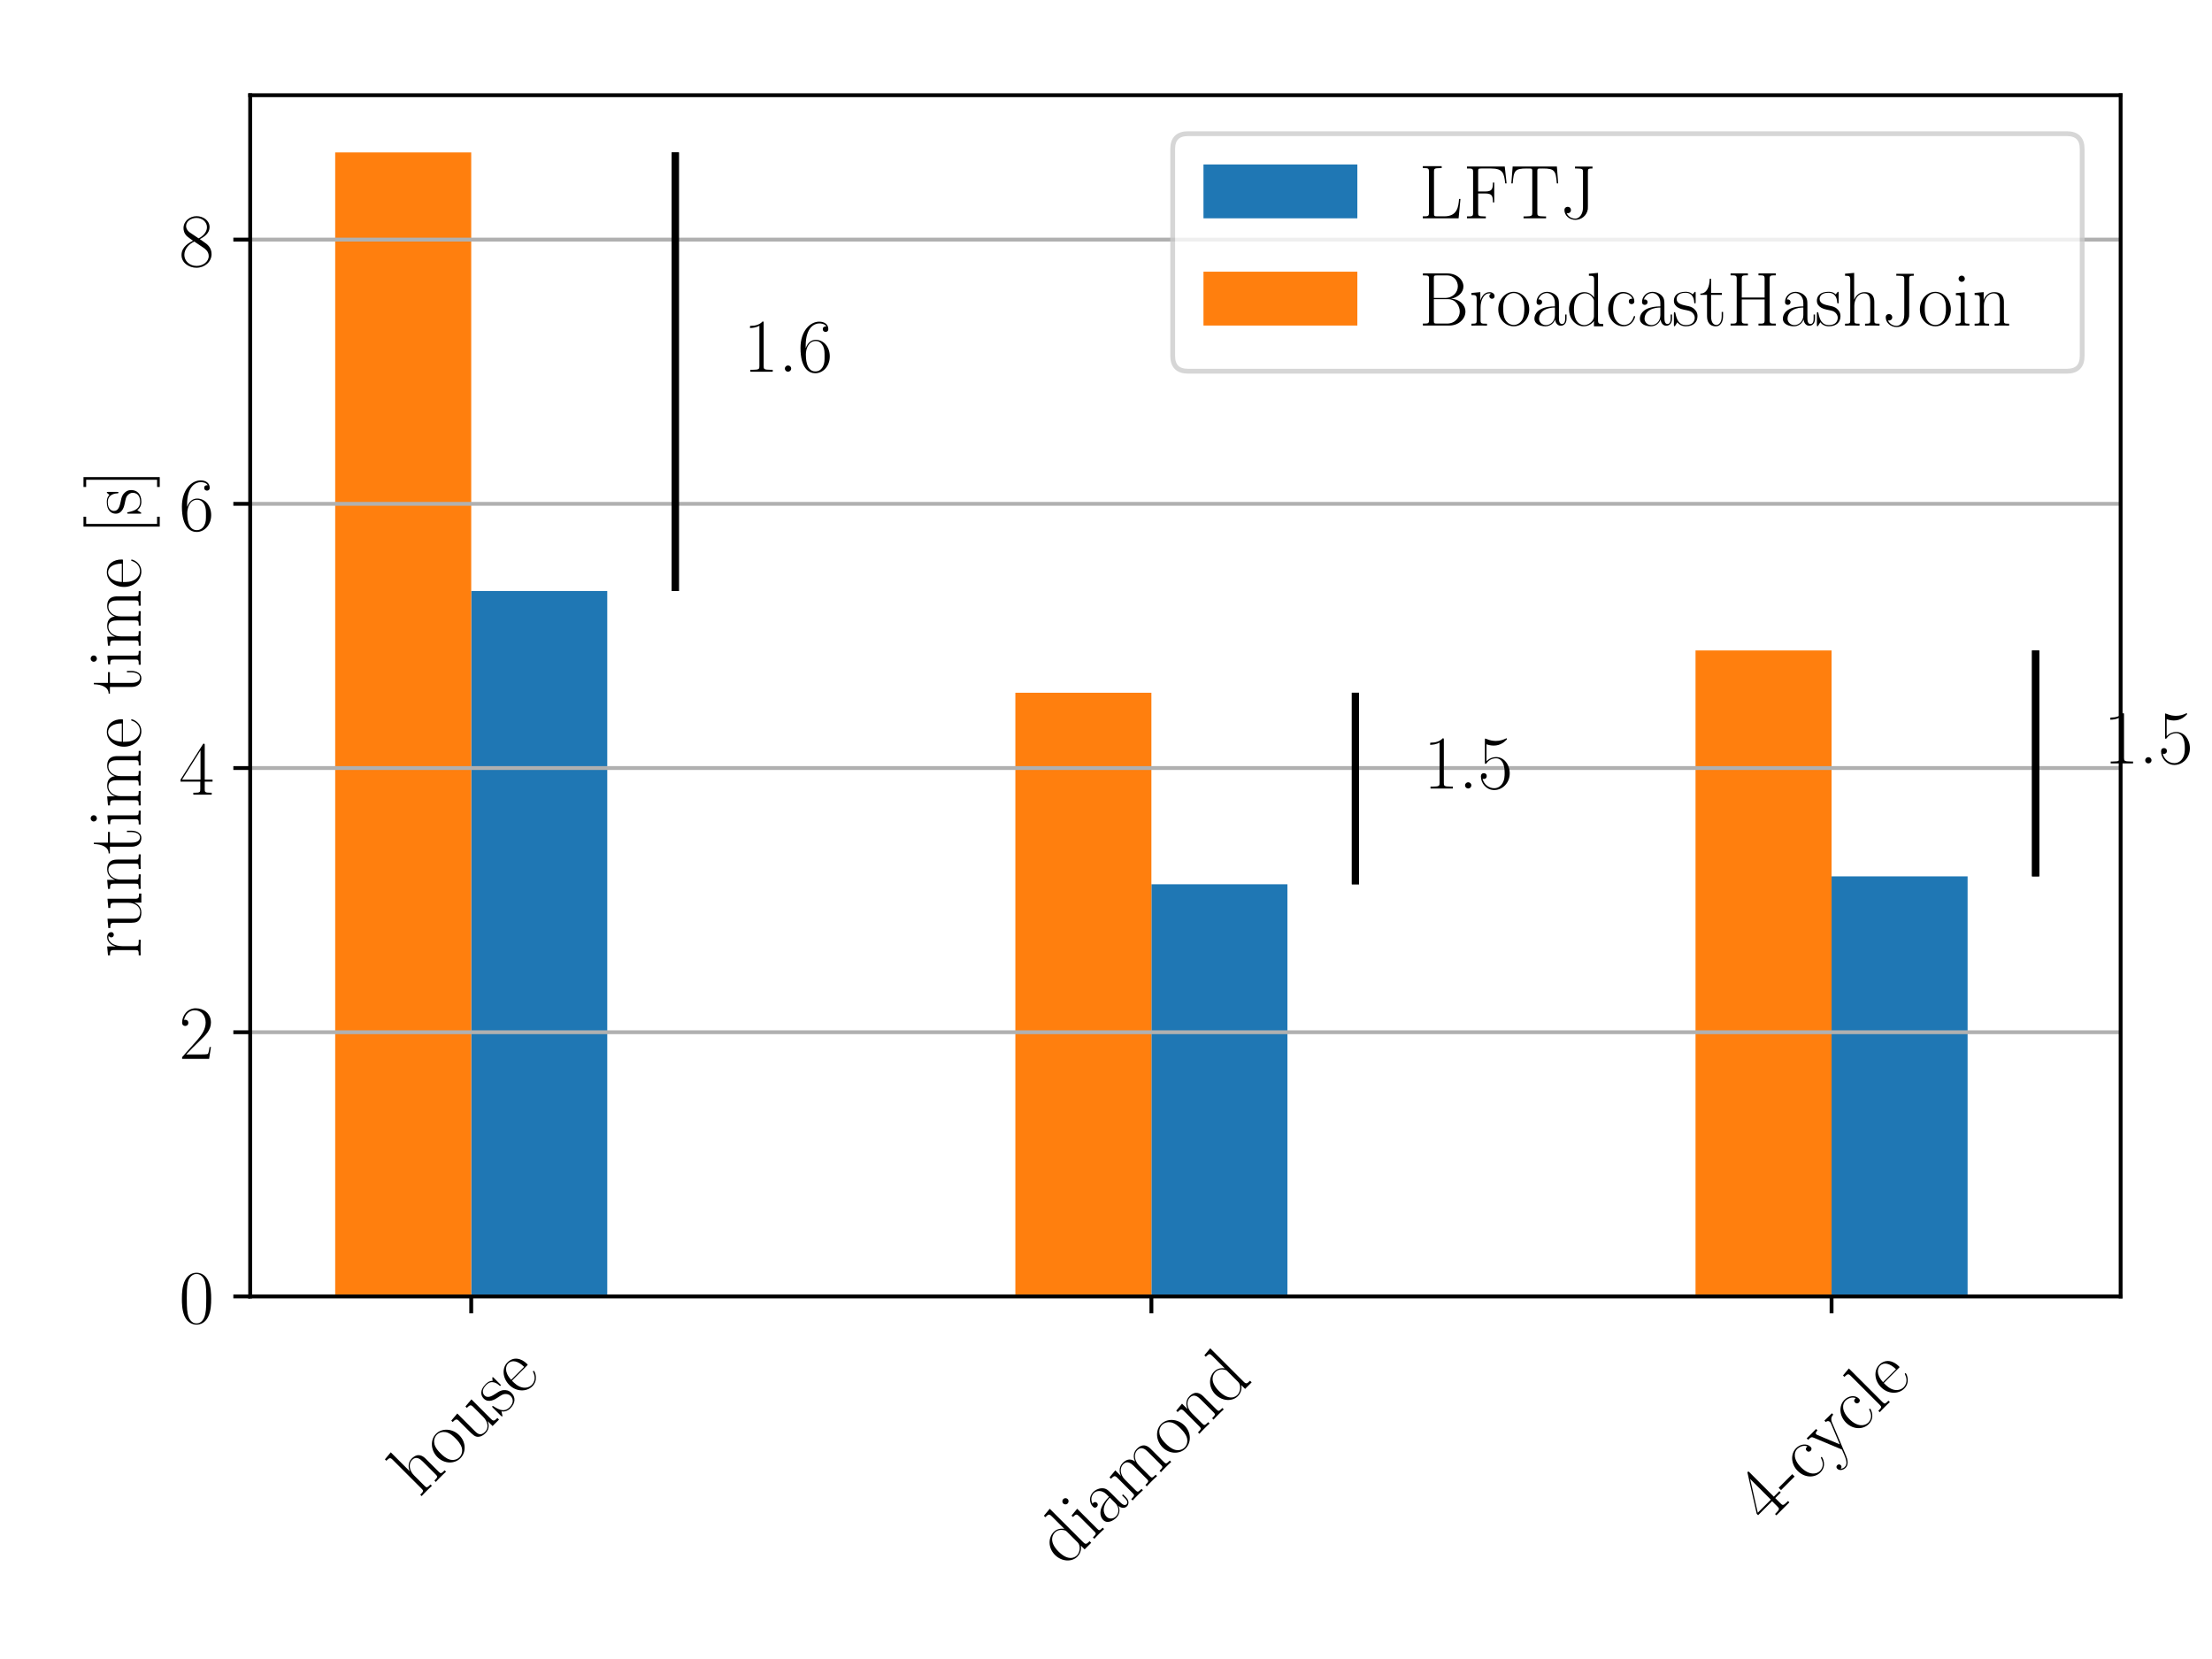
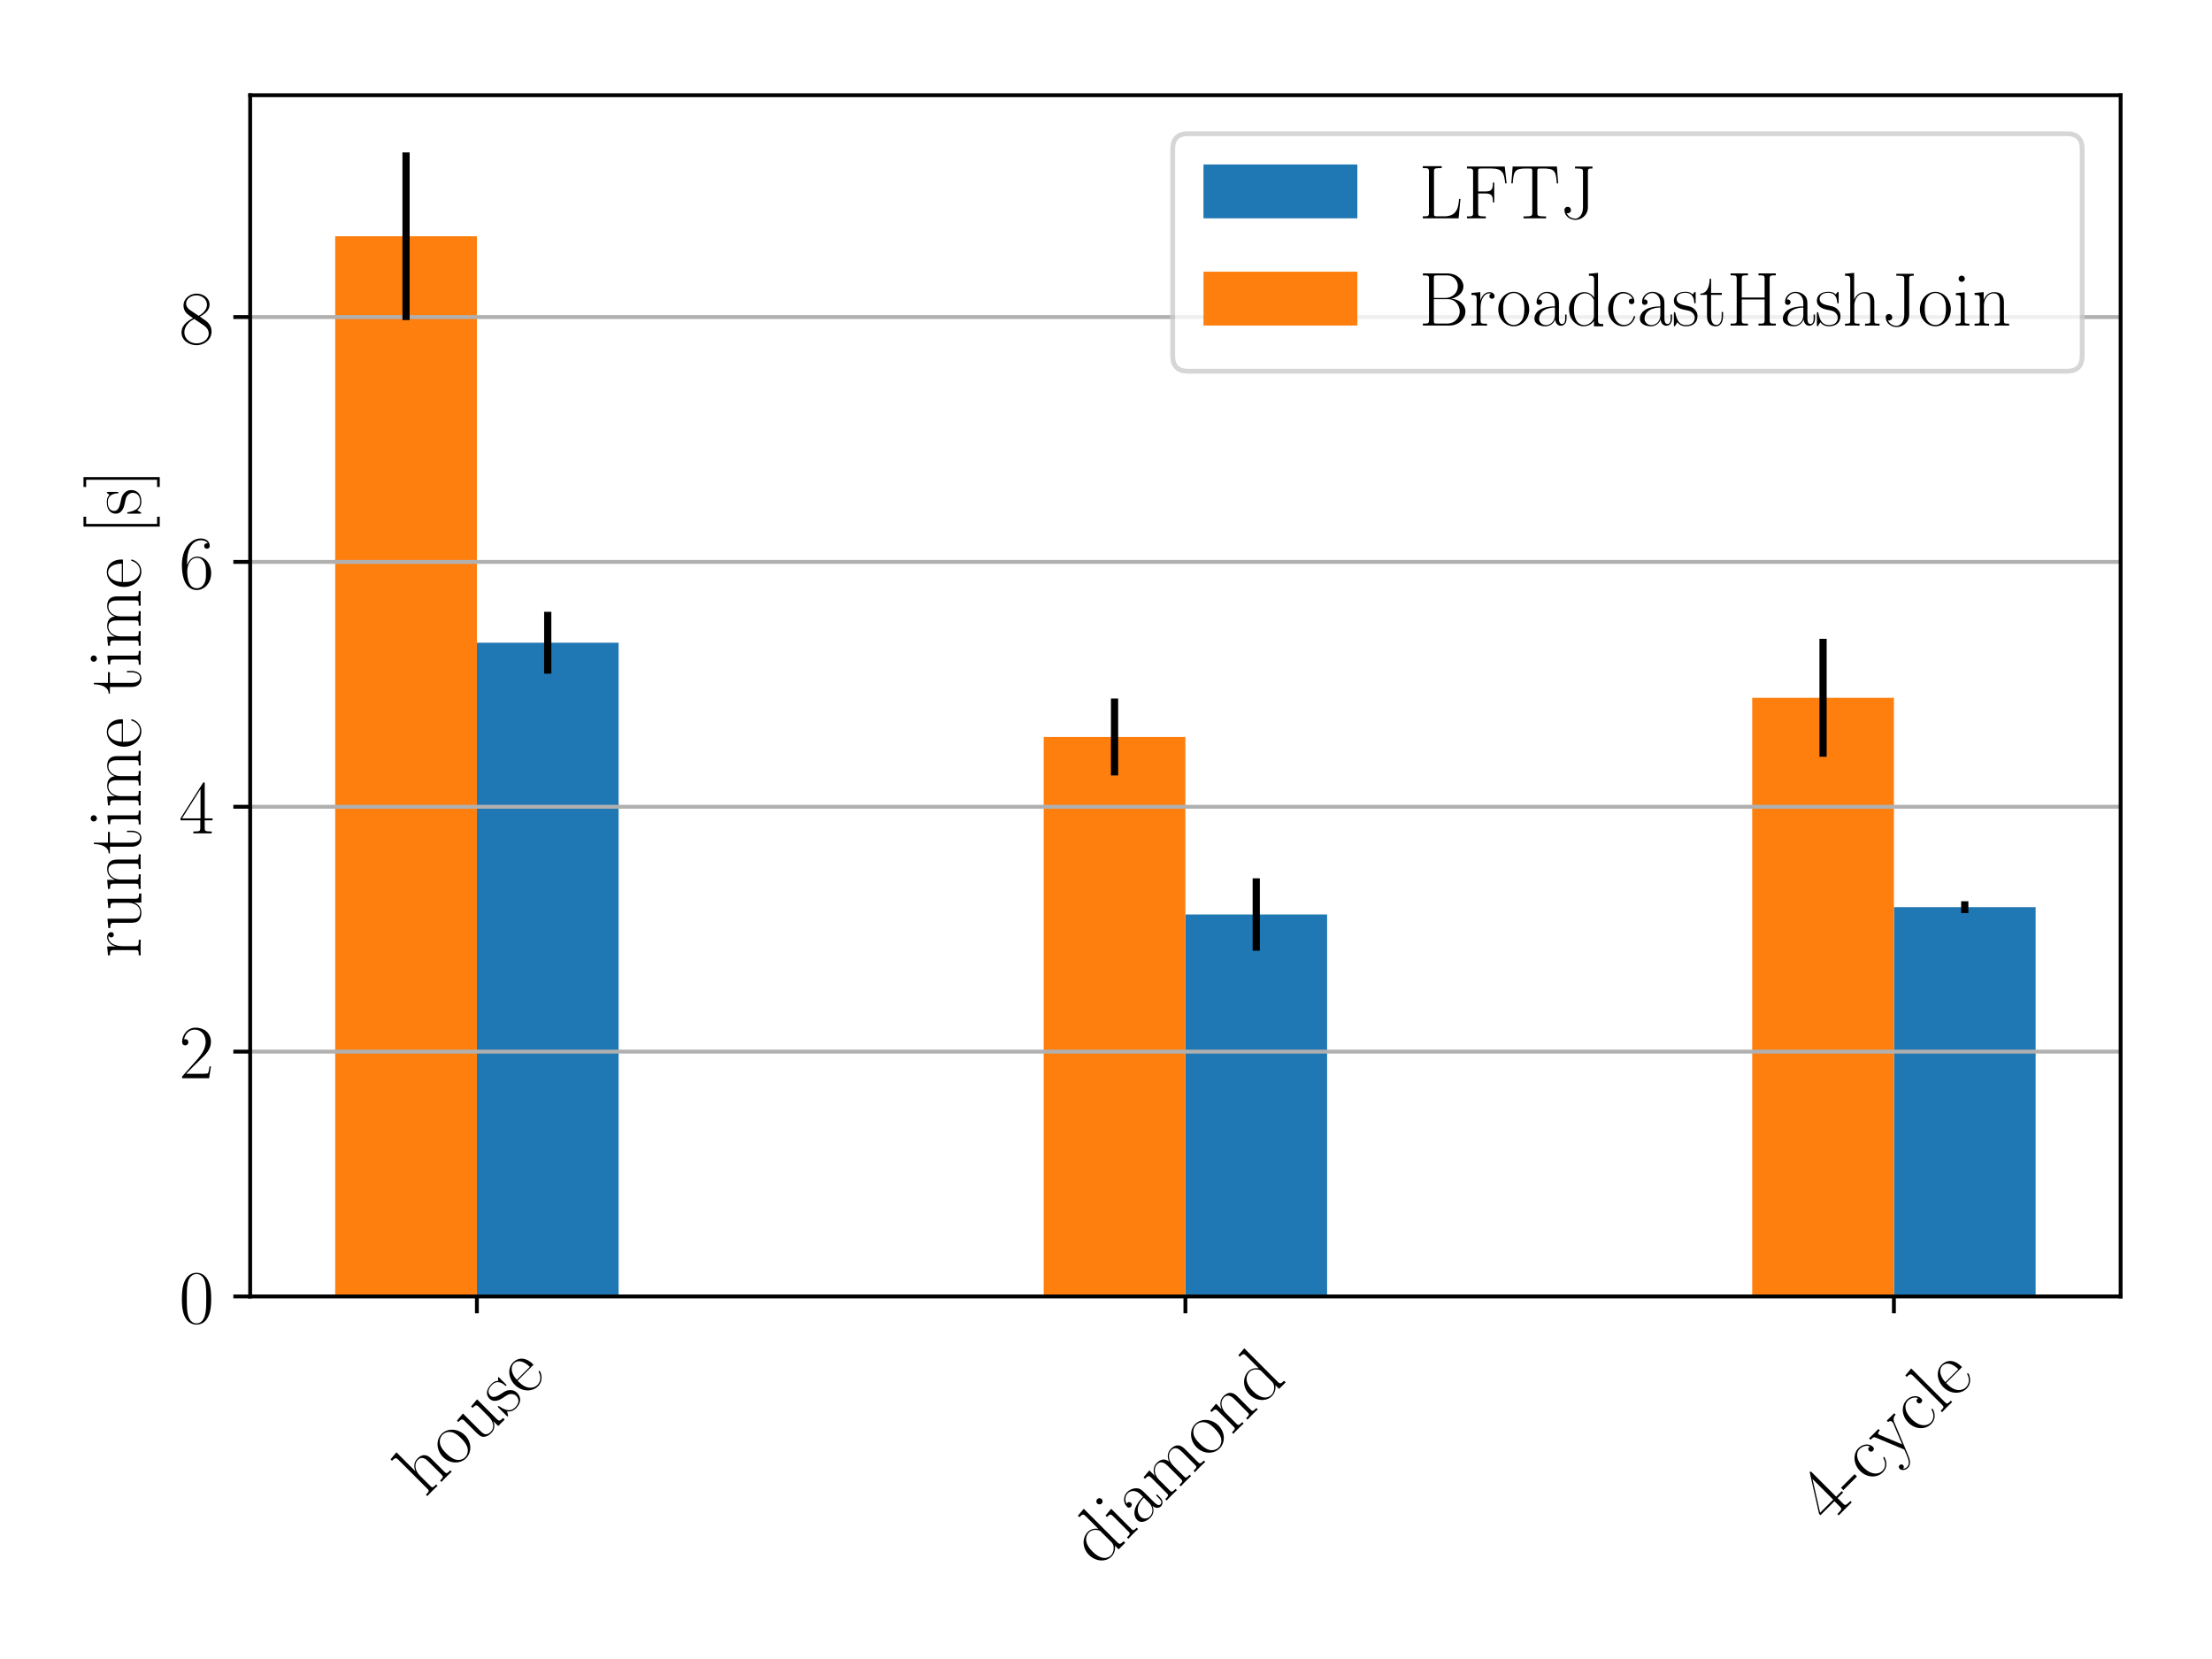
<svg xmlns="http://www.w3.org/2000/svg" xmlns:xlink="http://www.w3.org/1999/xlink" height="345pt" version="1.1" viewBox="0 0 460 345" width="460pt">
  <defs>
    <style type="text/css">
*{stroke-linecap:butt;stroke-linejoin:round;}
  </style>
  </defs>
  <g id="figure_1">
    <g id="patch_1">
      <path d="M 0 345.6  L 460.8 345.6  L 460.8 0  L 0 0  z " style="fill:#ffffff;" />
    </g>
    <g id="axes_1">
      <g id="patch_2">
        <path d="M 52.024 269.607  L 441 269.607  L 441 19.8  L 52.024 19.8  z " style="fill:#ffffff;" />
      </g>
      <g id="patch_3">
-         <path clip-path="url(#p4daef26518)" d="M 97.994 269.607  L 126.283 269.607  L 126.283 122.904  L 97.994 122.904  z " style="fill:#1f77b4;" />
+         <path clip-path="url(#p63a9aae9c7)" d="M 99.173 269.607  L 128.641 269.607  L 128.641 133.655  L 99.173 133.655  z " style="fill:#1f77b4;" />
      </g>
      <g id="patch_4">
-         <path clip-path="url(#p4daef26518)" d="M 239.44 269.607  L 267.729 269.607  L 267.729 183.893  L 239.44 183.893  z " style="fill:#1f77b4;" />
+         <path clip-path="url(#p63a9aae9c7)" d="M 246.512 269.607  L 275.98 269.607  L 275.98 190.175  L 246.512 190.175  z " style="fill:#1f77b4;" />
      </g>
      <g id="patch_5">
-         <path clip-path="url(#p4daef26518)" d="M 380.886 269.607  L 409.175 269.607  L 409.175 182.245  L 380.886 182.245  z " style="fill:#1f77b4;" />
+         <path clip-path="url(#p63a9aae9c7)" d="M 393.851 269.607  L 423.319 269.607  L 423.319 188.647  L 393.851 188.647  z " style="fill:#1f77b4;" />
      </g>
      <g id="patch_6">
-         <path clip-path="url(#p4daef26518)" d="M 69.705 269.607  L 97.994 269.607  L 97.994 31.696  L 69.705 31.696  z " style="fill:#ff7f0e;" />
+         <path clip-path="url(#p63a9aae9c7)" d="M 69.705 269.607  L 99.173 269.607  L 99.173 49.13  L 69.705 49.13  z " style="fill:#ff7f0e;" />
      </g>
      <g id="patch_7">
-         <path clip-path="url(#p4daef26518)" d="M 211.151 269.607  L 239.44 269.607  L 239.44 144.058  L 211.151 144.058  z " style="fill:#ff7f0e;" />
+         <path clip-path="url(#p63a9aae9c7)" d="M 217.044 269.607  L 246.512 269.607  L 246.512 153.259  L 217.044 153.259  z " style="fill:#ff7f0e;" />
      </g>
      <g id="patch_8">
-         <path clip-path="url(#p4daef26518)" d="M 352.596 269.607  L 380.886 269.607  L 380.886 135.267  L 352.596 135.267  z " style="fill:#ff7f0e;" />
+         <path clip-path="url(#p63a9aae9c7)" d="M 364.384 269.607  L 393.851 269.607  L 393.851 145.112  L 364.384 145.112  z " style="fill:#ff7f0e;" />
      </g>
      <g id="matplotlib.axis_1">
        <g id="xtick_1">
          <g id="line2d_1">
            <defs>
-               <path d="M 0 0  L 0 3.5  " id="mbc24f4dbdc" style="stroke:#000000;stroke-width:0.8;" />
-             </defs>
-             <g>
-               <use style="stroke:#000000;stroke-width:0.8;" x="97.994" xlink:href="#mbc24f4dbdc" y="269.607" />
+               <path d="M 0 0  L 0 3.5  " id="mb0ca8a2d40" style="stroke:#000000;stroke-width:0.8;" />
+             </defs>
+             <g>
+               <use style="stroke:#000000;stroke-width:0.8;" x="99.173" xlink:href="#mb0ca8a2d40" y="269.607" />
            </g>
          </g>
          <g id="text_1">
            <defs>
              <path d="M 41.5 30.203  C 41.5 35.297 40.5 43.594 28.703 43.594  C 20.5 43.594 16.5 37 15.297 33.703  L 15.203 33.703  L 15.203 68.688  L 3.297 67.594  L 3.297 65  C 9.203 65 10.094 64.406 10.094 59.641  L 10.094 6.656  C 10.094 2.875 9.703 2.391 3.297 2.391  L 3.297 -0.203  C 5.703 0 10.094 0 12.703 0  C 15.297 0 19.797 0 22.203 -0.203  L 22.203 2.391  C 15.797 2.391 15.406 2.781 15.406 6.688  L 15.406 25.906  C 15.406 35.109 21 42 28 42  C 35.406 42 36.203 35.406 36.203 30.594  L 36.203 6.688  C 36.203 2.875 35.797 2.391 29.406 2.391  L 29.406 -0.203  C 31.797 0 36.203 0 38.797 0  C 41.406 0 45.906 0 48.297 -0.203  L 48.297 2.391  C 41.906 2.391 41.5 2.781 41.5 6.688  z " id="CMR17-104" />
              <path d="M 43.094 21.188  C 43.094 34 33.797 44 22.906 44  C 12 44 2.703 34 2.703 21.188  C 2.703 8.609 12 -1 22.906 -1  C 33.797 -1 43.094 8.609 43.094 21.188  z M 22.906 0.797  C 18.203 0.797 14.203 3.594 11.906 7.5  C 9.406 11.984 9.094 17.594 9.094 22  C 9.094 26.203 9.297 31.406 11.906 35.906  C 13.906 39.203 17.797 42.406 22.906 42.406  C 27.406 42.406 31.203 39.906 33.594 36.406  C 36.703 31.703 36.703 25.109 36.703 22  C 36.703 18.094 36.5 12.109 33.797 7.297  C 31 2.703 26.703 0.797 22.906 0.797  z " id="CMR17-111" />
              <path d="M 29.406 42.078  L 29.406 39.5  C 35.297 39.5 36.203 38.891 36.203 34.156  L 36.203 16.125  C 36.203 7.812 31.703 0.594 24.297 0.594  C 16.094 0.594 15.406 5.438 15.406 10.594  L 15.406 43.172  L 3.297 42.078  L 3.297 39.5  C 7.297 39.5 10 39.5 10.094 35.531  L 10.094 16.531  C 10.094 9.891 10.094 5.641 12.703 2.859  C 14 1.578 16.5 -1 23.703 -1  C 32.203 -1 35.5 5.891 36.297 7.906  L 36.406 7.906  L 36.406 -0.984  L 48.297 -0.984  L 48.297 2  C 42.406 2 41.5 2.594 41.5 7.391  L 41.5 43.172  z " id="CMR17-117" />
              <path d="M 30.906 42.141  C 30.906 43.953 30.797 44.047 30.203 44.047  C 29.797 44.047 29.703 43.953 28.5 42.453  C 28.203 42.047 27.297 41.031 27 40.641  C 23.797 44.047 19.297 44.047 17.594 44.047  C 6.5 44.047 2.5 38.234 2.5 32.438  C 2.5 23.406 12.703 21.328 15.594 20.703  C 21.906 19.422 24.094 19.016 26.203 17.203  C 27.5 16.016 29.703 13.812 29.703 10.219  C 29.703 6 27.297 0.594 18.094 0.594  C 9.406 0.594 6.297 7.188 4.5 15.953  C 4.203 17.344 4.203 17.453 3.406 17.453  C 2.594 17.453 2.5 17.344 2.5 15.359  L 2.5 0.984  C 2.5 -0.797 2.594 -0.906 3.203 -0.906  C 3.703 -0.906 3.797 -0.797 4.297 0  C 4.906 0.891 6.406 3.297 7 4.312  C 9 1.609 12.5 -1 18.094 -1  C 28 -1 33.297 4.422 33.297 12.25  C 33.297 17.375 30.594 20.078 29.297 21.281  C 26.297 24.391 22.797 25.094 18.594 25.891  C 13.094 27.109 6.094 28.516 6.094 34.641  C 6.094 37.234 7.5 42.766 17.594 42.766  C 28.297 42.766 28.906 32.719 29.094 29.5  C 29.203 29 29.703 28.891 30 28.891  C 30.906 28.891 30.906 29.203 30.906 30.906  z " id="CMR17-115" />
              <path d="M 38.094 23  C 38.5 23.406 38.5 23.609 38.5 24.625  C 38.5 34.969 33.094 44 21.703 44  C 11.094 44 2.703 33.891 2.703 21.609  C 2.703 8.609 12.203 -1 22.797 -1  C 34 -1 38.406 9.484 38.406 11.562  C 38.406 12.25 37.797 12.25 37.594 12.25  C 36.906 12.25 36.797 12.047 36.406 10.875  C 34.203 4.141 28.703 0.797 23.5 0.797  C 19.203 0.797 14.906 3.172 12.203 7.5  C 9.094 12.547 9.094 18.375 9.094 23  z M 9.203 24.5  C 9.906 39.141 17.594 42.406 21.594 42.406  C 28.406 42.406 33 35.891 33.094 24.5  z " id="CMR17-101" />
            </defs>
-             <g transform="translate(87.29222 311.4743)rotate(-45)scale(0.16 -0.16)">
+             <g transform="translate(88.47093 311.4743)rotate(-45)scale(0.16 -0.16)">
              <use transform="scale(0.996264)" xlink:href="#CMR17-104" />
              <use transform="translate(50.89537 0)scale(0.996264)" xlink:href="#CMR17-111" />
              <use transform="translate(96.58585 0)scale(0.996264)" xlink:href="#CMR17-117" />
              <use transform="translate(147.4812 0)scale(0.996264)" xlink:href="#CMR17-115" />
              <use transform="translate(183.2826 0)scale(0.996264)" xlink:href="#CMR17-101" />
            </g>
          </g>
        </g>
        <g id="xtick_2">
          <g id="line2d_2">
            <g>
-               <use style="stroke:#000000;stroke-width:0.8;" x="239.44" xlink:href="#mbc24f4dbdc" y="269.607" />
+               <use style="stroke:#000000;stroke-width:0.8;" x="246.512" xlink:href="#mb0ca8a2d40" y="269.607" />
            </g>
          </g>
          <g id="text_2">
            <defs>
              <path d="M 29.203 67.594  L 29.203 65  C 35.094 65 36 64.406 36 59.688  L 36 36.641  C 35.594 37.141 31.5 43.594 23.406 43.594  C 13.203 43.594 3.297 34.5 3.297 21.312  C 3.297 8.203 12.594 -1 22.406 -1  C 30.906 -1 35.297 5.266 35.797 5.938  L 35.797 -0.984  L 47.906 -0.984  L 47.906 2  C 42 2 41.094 2.594 41.094 7.391  L 41.094 68.688  z M 35.797 11.797  C 35.797 8.797 34 6.094 31.703 4.094  C 28.297 1.094 24.906 0.594 23 0.594  C 20.094 0.594 9.703 2.094 9.703 21.188  C 9.703 40.812 21.297 42 23.906 42  C 28.5 42 32.203 39.406 34.5 35.797  C 35.797 33.703 35.797 33.406 35.797 31.609  z " id="CMR17-100" />
              <path d="M 15.5 61.078  C 15.5 63.266 13.703 65.156 11.406 65.156  C 9.203 65.156 7.297 63.375 7.297 61.078  C 7.297 58.891 9.094 57 11.406 57  C 13.594 57 15.5 58.797 15.5 61.078  z M 3.797 42.281  L 3.797 39.703  C 9.406 39.703 10.203 39.094 10.203 34.328  L 10.203 6.672  C 10.203 2.875 9.797 2.391 3.406 2.391  L 3.406 -0.203  C 5.797 0 10.094 0 12.594 0  C 15 0 19.094 0 21.406 -0.203  L 21.406 2.391  C 15.5 2.391 15.297 2.984 15.297 6.562  L 15.297 43.375  z " id="CMR17-105" />
              <path d="M 36 25.828  C 36 32.375 36 35.844 31.797 39.734  C 28.094 43 23.797 44 20.406 44  C 12.5 44 6.797 37.609 6.797 30.797  C 6.797 27 9.797 27 10.406 27  C 11.703 27 14 27.781 14 30.531  C 14 33 12.094 34.078 10.406 34.078  C 10 34.078 9.5 33.969 9.203 33.875  C 11.297 40.5 16.703 42.406 20.203 42.406  C 25.203 42.406 30.703 37.953 30.703 29.453  L 30.703 25  C 24.797 25 17.703 24.203 12.094 21.203  C 5.797 17.703 4 12.703 4 8.906  C 4 1.203 13 -1 18.297 -1  C 23.797 -1 28.906 2.172 31.094 7.984  C 31.297 3.641 34.094 -0.281 38.5 -0.281  C 40.594 -0.281 45.906 1.094 45.906 8.859  L 45.906 14.375  L 44.094 14.375  L 44.094 8.781  C 44.094 2.781 41.406 2 40.094 2  C 36 2 36 7.156 36 11.531  z M 30.703 13.594  C 30.703 4.953 24.5 0.594 19 0.594  C 14 0.594 10.094 4.297 10.094 8.906  C 10.094 11.891 11.406 17.188 17.203 20.391  C 22 23.094 27.5 23.5 30.703 23.5  z " id="CMR17-97" />
              <path d="M 67.594 30.203  C 67.594 35.188 66.703 43.594 54.797 43.594  C 48 43.594 43.297 39 41.5 33.609  L 41.406 33.609  C 40.203 41.812 34.297 43.594 28.703 43.594  C 20.797 43.594 16.703 37.5 15.203 33.5  L 15.094 33.5  L 15.094 43.594  L 3.297 42.5  L 3.297 39.906  C 9.203 39.906 10.094 39.297 10.094 34.5  L 10.094 6.688  C 10.094 2.875 9.703 2.391 3.297 2.391  L 3.297 -0.203  C 5.703 0 10.094 0 12.703 0  C 15.297 0 19.797 0 22.203 -0.203  L 22.203 2.391  C 15.797 2.391 15.406 2.781 15.406 6.688  L 15.406 25.906  C 15.406 35.109 21 42 28 42  C 35.406 42 36.203 35.406 36.203 30.594  L 36.203 6.688  C 36.203 2.875 35.797 2.391 29.406 2.391  L 29.406 -0.203  C 31.797 0 36.203 0 38.797 0  C 41.406 0 45.906 0 48.297 -0.203  L 48.297 2.391  C 41.906 2.391 41.5 2.781 41.5 6.688  L 41.5 25.906  C 41.5 35.109 47.094 42 54.094 42  C 61.5 42 62.297 35.406 62.297 30.594  L 62.297 6.688  C 62.297 2.875 61.906 2.391 55.5 2.391  L 55.5 -0.203  C 57.906 0 62.297 0 64.906 0  C 67.5 0 72 0 74.406 -0.203  L 74.406 2.391  C 68 2.391 67.594 2.781 67.594 6.688  z " id="CMR17-109" />
              <path d="M 41.5 30.203  C 41.5 35.297 40.5 43.594 28.703 43.594  C 20.797 43.594 16.703 37.5 15.203 33.5  L 15.094 33.5  L 15.094 43.594  L 3.297 42.5  L 3.297 39.906  C 9.203 39.906 10.094 39.297 10.094 34.5  L 10.094 6.688  C 10.094 2.875 9.703 2.391 3.297 2.391  L 3.297 -0.203  C 5.703 0 10.094 0 12.703 0  C 15.297 0 19.797 0 22.203 -0.203  L 22.203 2.391  C 15.797 2.391 15.406 2.781 15.406 6.688  L 15.406 25.906  C 15.406 35.109 21 42 28 42  C 35.406 42 36.203 35.406 36.203 30.594  L 36.203 6.688  C 36.203 2.875 35.797 2.391 29.406 2.391  L 29.406 -0.203  C 31.797 0 36.203 0 38.797 0  C 41.406 0 45.906 0 48.297 -0.203  L 48.297 2.391  C 41.906 2.391 41.5 2.781 41.5 6.688  z " id="CMR17-110" />
            </defs>
-             <g transform="translate(221.4109 326.1283)rotate(-45)scale(0.16 -0.16)">
+             <g transform="translate(228.4832 326.1283)rotate(-45)scale(0.16 -0.16)">
              <use transform="scale(0.996264)" xlink:href="#CMR17-100" />
              <use transform="translate(50.89537 0)scale(0.996264)" xlink:href="#CMR17-105" />
              <use transform="translate(75.76643 0)scale(0.996264)" xlink:href="#CMR17-97" />
              <use transform="translate(121.4569 0)scale(0.996264)" xlink:href="#CMR17-109" />
              <use transform="translate(198.3765 0)scale(0.996264)" xlink:href="#CMR17-111" />
              <use transform="translate(244.067 0)scale(0.996264)" xlink:href="#CMR17-110" />
              <use transform="translate(294.9623 0)scale(0.996264)" xlink:href="#CMR17-100" />
            </g>
          </g>
        </g>
        <g id="xtick_3">
          <g id="line2d_3">
            <g>
-               <use style="stroke:#000000;stroke-width:0.8;" x="380.886" xlink:href="#mbc24f4dbdc" y="269.607" />
+               <use style="stroke:#000000;stroke-width:0.8;" x="393.851" xlink:href="#mb0ca8a2d40" y="269.607" />
            </g>
          </g>
          <g id="text_3">
            <defs>
              <path d="M 33.594 64.406  C 33.594 66.5 33.5 66.5 31.703 66.5  L 2 19.594  L 2 17  L 27.797 17  L 27.797 7.141  C 27.797 3.5 27.594 2.5 20.594 2.5  L 18.703 2.5  L 18.703 0  C 21.906 0 27.297 0 30.703 0  C 34.094 0 39.5 0 42.703 0  L 42.703 2.5  L 40.797 2.5  C 33.797 2.5 33.594 3.5 33.594 7.141  L 33.594 17  L 43.797 17  L 43.797 19.594  L 33.594 19.594  z M 28.094 57.859  L 28.094 19.594  L 4 19.594  z " id="CMR17-52" />
              <path d="M 25.5 19  L 25.5 23.375  L 0.406 23.375  L 0.406 19  z " id="CMR17-45" />
              <path d="M 34.906 35  C 33 35 30.203 35 30.203 31.516  C 30.203 28.719 32.5 27.922 33.797 27.922  C 34.5 27.922 37.406 28.234 37.406 31.625  C 37.406 38.547 30.594 43.797 22.906 43.797  C 12.297 43.797 3.297 34.031 3.297 21.297  C 3.297 8.062 12.703 -1 22.906 -1  C 35.297 -1 38.406 10.578 38.406 11.688  C 38.406 12.094 38.297 12.391 37.594 12.391  C 36.906 12.391 36.797 12.297 36.406 10.984  C 33.797 2.812 28.094 0.797 23.797 0.797  C 17.406 0.797 9.703 6.672 9.703 21.391  C 9.703 36.531 17.094 42 23 42  C 26.906 42 32.703 40.203 34.906 35  z " id="CMR17-99" />
              <path d="M 39 34.328  C 41.5 40.406 46 40.406 47.406 40.406  L 47.406 43  C 45.5 43 43 43 41.094 43  C 39 43 35.703 43 33.703 43.094  L 33.703 40.5  C 37.5 40.203 37.594 37.406 37.594 36.609  C 37.594 35.625 37.406 35.125 36.906 33.922  L 26 7.016  L 14.094 36.031  C 13.594 37.219 13.594 37.906 13.594 38.016  C 13.594 40.203 15.906 40.406 18.297 40.406  L 18.297 43.094  C 15.906 43 11.594 43 9.094 43  C 6.406 43 3.203 43 1 43.094  L 1 40.406  C 6.406 40.406 7 39.906 8.297 36.719  L 23.203 0.234  C 18.703 -11.531 16.094 -18.406 9.797 -18.406  C 8.703 -18.406 6.203 -18.109 4.406 -16.312  C 6.703 -16.109 7.703 -14.719 7.703 -13.016  C 7.703 -11.328 6.5 -9.828 4.5 -9.828  C 2.297 -9.828 1.203 -11.328 1.203 -13.125  C 1.203 -17.109 5.297 -20 9.797 -20  C 15.594 -20 19.203 -14.406 21.203 -9.438  z " id="CMR17-121" />
              <path d="M 15.297 68.688  L 3.406 67.594  L 3.406 65  C 9.297 65 10.203 64.406 10.203 59.641  L 10.203 6.656  C 10.203 2.875 9.797 2.391 3.406 2.391  L 3.406 -0.203  C 5.797 0 10.203 0 12.703 0  C 15.297 0 19.703 0 22.094 -0.203  L 22.094 2.391  C 15.703 2.391 15.297 2.781 15.297 6.656  z " id="CMR17-108" />
            </defs>
-             <g transform="translate(367.3019 317.2378)rotate(-45)scale(0.16 -0.16)">
+             <g transform="translate(380.2678 317.2378)rotate(-45)scale(0.16 -0.16)">
              <use transform="scale(0.996264)" xlink:href="#CMR17-52" />
              <use transform="translate(45.69048 0)scale(0.996264)" xlink:href="#CMR17-45" />
              <use transform="translate(75.76644 0)scale(0.996264)" xlink:href="#CMR17-99" />
              <use transform="translate(116.2521 0)scale(0.996264)" xlink:href="#CMR17-121" />
              <use transform="translate(164.545 0)scale(0.996264)" xlink:href="#CMR17-99" />
              <use transform="translate(205.0307 0)scale(0.996264)" xlink:href="#CMR17-108" />
              <use transform="translate(229.9017 0)scale(0.996264)" xlink:href="#CMR17-101" />
            </g>
          </g>
        </g>
      </g>
      <g id="matplotlib.axis_2">
        <g id="ytick_1">
          <g id="line2d_4">
-             <path clip-path="url(#p4daef26518)" d="M 52.024 269.607  L 441 269.607  " style="fill:none;stroke:#b0b0b0;stroke-linecap:square;stroke-width:0.8;" />
+             <path clip-path="url(#p63a9aae9c7)" d="M 52.024 269.607  L 441 269.607  " style="fill:none;stroke:#b0b0b0;stroke-linecap:square;stroke-width:0.8;" />
          </g>
          <g id="line2d_5">
            <defs>
-               <path d="M 0 0  L -3.5 0  " id="m656eecc248" style="stroke:#000000;stroke-width:0.8;" />
-             </defs>
-             <g>
-               <use style="stroke:#000000;stroke-width:0.8;" x="52.024" xlink:href="#m656eecc248" y="269.607" />
+               <path d="M 0 0  L -3.5 0  " id="mab7cfd6cb3" style="stroke:#000000;stroke-width:0.8;" />
+             </defs>
+             <g>
+               <use style="stroke:#000000;stroke-width:0.8;" x="52.024" xlink:href="#mab7cfd6cb3" y="269.607" />
            </g>
          </g>
          <g id="text_4">
            <defs>
              <path d="M 42 31.641  C 42 37.75 41.906 48.125 37.703 56.109  C 34 63.109 28.094 65.594 22.906 65.594  C 18.094 65.594 12 63.406 8.203 56.203  C 4.203 48.719 3.797 39.438 3.797 31.641  C 3.797 25.953 3.906 17.281 7 9.672  C 11.297 -0.609 19 -2 22.906 -2  C 27.5 -2 34.5 -0.109 38.594 9.375  C 41.594 16.281 42 24.359 42 31.641  z M 22.906 -0.406  C 16.5 -0.406 12.703 5.078 11.297 12.688  C 10.203 18.562 10.203 27.156 10.203 32.75  C 10.203 40.438 10.203 46.828 11.5 52.922  C 13.406 61.391 19 64 22.906 64  C 27 64 32.297 61.297 34.203 53.125  C 35.5 47.438 35.594 40.734 35.594 32.75  C 35.594 26.25 35.594 18.266 34.406 12.375  C 32.297 1.484 26.406 -0.406 22.906 -0.406  z " id="CMR17-48" />
            </defs>
            <g transform="translate(37.22022 275.1423)scale(0.16 -0.16)">
              <use transform="scale(0.996264)" xlink:href="#CMR17-48" />
            </g>
          </g>
        </g>
        <g id="ytick_2">
          <g id="line2d_6">
-             <path clip-path="url(#p4daef26518)" d="M 52.024 214.662  L 441 214.662  " style="fill:none;stroke:#b0b0b0;stroke-linecap:square;stroke-width:0.8;" />
+             <path clip-path="url(#p63a9aae9c7)" d="M 52.024 218.689  L 441 218.689  " style="fill:none;stroke:#b0b0b0;stroke-linecap:square;stroke-width:0.8;" />
          </g>
          <g id="line2d_7">
            <g>
-               <use style="stroke:#000000;stroke-width:0.8;" x="52.024" xlink:href="#m656eecc248" y="214.662" />
+               <use style="stroke:#000000;stroke-width:0.8;" x="52.024" xlink:href="#mab7cfd6cb3" y="218.689" />
            </g>
          </g>
          <g id="text_5">
            <defs>
              <path d="M 41.703 15.453  L 39.906 15.453  C 38.906 8.375 38.094 7.172 37.703 6.562  C 37.203 5.766 30 5.766 28.594 5.766  L 9.406 5.766  C 13 9.672 20 16.75 28.5 24.953  C 34.594 30.734 41.703 37.531 41.703 47.422  C 41.703 59.219 32.297 66 21.797 66  C 10.797 66 4.094 56.312 4.094 47.344  C 4.094 43.438 7 42.938 8.203 42.938  C 9.203 42.938 12.203 43.547 12.203 47.031  C 12.203 50.109 9.594 51 8.203 51  C 7.594 51 7 50.906 6.594 50.703  C 8.5 59.219 14.297 63.406 20.406 63.406  C 29.094 63.406 34.797 56.516 34.797 47.422  C 34.797 38.734 29.703 31.25 24 24.75  L 4.094 2.281  L 4.094 0  L 39.297 0  z " id="CMR17-50" />
            </defs>
-             <g transform="translate(37.22022 220.1973)scale(0.16 -0.16)">
+             <g transform="translate(37.22022 224.2238)scale(0.16 -0.16)">
              <use transform="scale(0.996264)" xlink:href="#CMR17-50" />
            </g>
          </g>
        </g>
        <g id="ytick_3">
          <g id="line2d_8">
-             <path clip-path="url(#p4daef26518)" d="M 52.024 159.717  L 441 159.717  " style="fill:none;stroke:#b0b0b0;stroke-linecap:square;stroke-width:0.8;" />
+             <path clip-path="url(#p63a9aae9c7)" d="M 52.024 167.77  L 441 167.77  " style="fill:none;stroke:#b0b0b0;stroke-linecap:square;stroke-width:0.8;" />
          </g>
          <g id="line2d_9">
            <g>
-               <use style="stroke:#000000;stroke-width:0.8;" x="52.024" xlink:href="#m656eecc248" y="159.717" />
+               <use style="stroke:#000000;stroke-width:0.8;" x="52.024" xlink:href="#mab7cfd6cb3" y="167.77" />
            </g>
          </g>
          <g id="text_6">
-             <g transform="translate(37.22022 165.2523)scale(0.16 -0.16)">
+             <g transform="translate(37.22022 173.3052)scale(0.16 -0.16)">
              <use transform="scale(0.996264)" xlink:href="#CMR17-52" />
            </g>
          </g>
        </g>
        <g id="ytick_4">
          <g id="line2d_10">
-             <path clip-path="url(#p4daef26518)" d="M 52.024 104.772  L 441 104.772  " style="fill:none;stroke:#b0b0b0;stroke-linecap:square;stroke-width:0.8;" />
+             <path clip-path="url(#p63a9aae9c7)" d="M 52.024 116.852  L 441 116.852  " style="fill:none;stroke:#b0b0b0;stroke-linecap:square;stroke-width:0.8;" />
          </g>
          <g id="line2d_11">
            <g>
-               <use style="stroke:#000000;stroke-width:0.8;" x="52.024" xlink:href="#m656eecc248" y="104.772" />
+               <use style="stroke:#000000;stroke-width:0.8;" x="52.024" xlink:href="#mab7cfd6cb3" y="116.852" />
            </g>
          </g>
          <g id="text_7">
            <defs>
              <path d="M 10.594 34  C 10.594 57.656 21.797 63 28.297 63  C 30.406 63 35.5 62.641 37.5 59  C 35.906 59 32.906 59 32.906 55.516  C 32.906 52.828 35.094 51.922 36.5 51.922  C 37.406 51.922 40.094 52.312 40.094 55.625  C 40.094 61.781 35.094 65.297 28.203 65.297  C 16.297 65.297 3.797 52.969 3.797 31  C 3.797 3.953 15.094 -2 23.094 -2  C 32.797 -2 42 6.672 42 20.047  C 42 32.516 33.906 41.594 23.703 41.594  C 17.594 41.594 13.094 37.609 10.594 30.625  z M 23.094 0.391  C 10.797 0.391 10.797 18.75 10.797 22.438  C 10.797 29.625 14.203 40 23.5 40  C 25.203 40 30.094 40 33.406 33.125  C 35.203 29.219 35.203 25.141 35.203 20.141  C 35.203 14.75 35.203 10.781 33.094 6.781  C 30.906 2.672 27.703 0.391 23.094 0.391  z " id="CMR17-54" />
            </defs>
-             <g transform="translate(37.22022 110.3073)scale(0.16 -0.16)">
+             <g transform="translate(37.22022 122.3867)scale(0.16 -0.16)">
              <use transform="scale(0.996264)" xlink:href="#CMR17-54" />
            </g>
          </g>
        </g>
        <g id="ytick_5">
          <g id="line2d_12">
-             <path clip-path="url(#p4daef26518)" d="M 52.024 49.827  L 441 49.827  " style="fill:none;stroke:#b0b0b0;stroke-linecap:square;stroke-width:0.8;" />
+             <path clip-path="url(#p63a9aae9c7)" d="M 52.024 65.933  L 441 65.933  " style="fill:none;stroke:#b0b0b0;stroke-linecap:square;stroke-width:0.8;" />
          </g>
          <g id="line2d_13">
            <g>
-               <use style="stroke:#000000;stroke-width:0.8;" x="52.024" xlink:href="#m656eecc248" y="49.827" />
+               <use style="stroke:#000000;stroke-width:0.8;" x="52.024" xlink:href="#mab7cfd6cb3" y="65.933" />
            </g>
          </g>
          <g id="text_8">
            <defs>
              <path d="M 27.203 35.375  C 33.5 38.547 39.906 43.328 39.906 50.984  C 39.906 60.016 31.094 65.297 23 65.297  C 13.906 65.297 5.906 58.734 5.906 49.688  C 5.906 47.203 6.5 42.922 10.406 39.141  C 11.406 38.156 15.594 35.172 18.297 33.281  C 13.797 30.984 3.297 25.531 3.297 14.594  C 3.297 4.359 13.094 -2 22.797 -2  C 33.5 -2 42.5 5.656 42.5 15.781  C 42.5 24.844 36.406 29.016 32.406 31.703  z M 14.094 44.094  C 13.297 44.594 9.297 47.672 9.297 52.359  C 9.297 58.422 15.594 63 22.797 63  C 30.703 63 36.5 57.438 36.5 50.969  C 36.5 41.703 26.094 36.422 25.594 36.422  C 25.5 36.422 25.406 36.422 24.594 37.031  z M 32.5 23.734  C 34 22.641 38.797 19.375 38.797 13.297  C 38.797 5.953 31.406 0.391 23 0.391  C 13.906 0.391 7 6.844 7 14.688  C 7 22.547 13.094 29.094 20 32.188  z " id="CMR17-56" />
            </defs>
-             <g transform="translate(37.22022 55.36224)scale(0.16 -0.16)">
+             <g transform="translate(37.22022 71.46816)scale(0.16 -0.16)">
              <use transform="scale(0.996264)" xlink:href="#CMR17-56" />
            </g>
          </g>
        </g>
        <g id="text_9">
          <defs>
            <path d="M 15 23.391  C 15 33 19.094 42 26.594 42  C 27.297 42 28 41.906 28.703 41.594  C 28.703 41.594 26.5 40.891 26.5 38.312  C 26.5 35.906 28.406 34.906 29.906 34.906  C 31.094 34.906 33.297 35.609 33.297 38.406  C 33.297 41.609 30.094 43.594 26.703 43.594  C 19.094 43.594 15.797 36.203 14.797 32.703  L 14.703 32.703  L 14.703 43.594  L 3.094 42.5  L 3.094 39.906  C 9 39.906 9.906 39.297 9.906 34.5  L 9.906 6.688  C 9.906 2.875 9.5 2.391 3.094 2.391  L 3.094 -0.203  C 5.5 0 10.094 0 12.703 0  C 15.594 0 20.703 0 23.406 -0.203  L 23.406 2.391  C 16.203 2.391 15 2.391 15 6.875  z " id="CMR17-114" />
            <path d="M 15.094 40  L 29.094 40  L 29.094 42.578  L 15.094 42.578  L 15.094 61  L 13.297 61  C 13.094 50.703 9.594 41.688 1.094 41.688  L 1.094 40  L 9.797 40  L 9.797 12.047  C 9.797 10.156 9.797 -1 21.406 -1  C 27.297 -1 30.703 4.781 30.703 12.141  L 30.703 17.812  L 28.906 17.812  L 28.906 12.234  C 28.906 5.375 26.203 0.797 22 0.797  C 19.094 0.797 15.094 2.781 15.094 11.844  z " id="CMR17-116" />
            <path d="M 23.5 -25  L 23.5 -21.516  L 14.094 -21.516  L 14.094 71  L 23.5 71  L 23.5 74.484  L 10.594 74.484  L 10.594 -25  z " id="CMR17-91" />
            <path d="M 14.297 74.484  L 1.406 74.484  L 1.406 71  L 10.797 71  L 10.797 -21.516  L 1.406 -21.516  L 1.406 -25  L 14.297 -25  z " id="CMR17-93" />
          </defs>
          <g transform="translate(29.23517 199.1582)rotate(-90)scale(0.16 -0.16)">
            <use transform="scale(0.996264)" xlink:href="#CMR17-114" />
            <use transform="translate(35.28077 0)scale(0.996264)" xlink:href="#CMR17-117" />
            <use transform="translate(86.17614 0)scale(0.996264)" xlink:href="#CMR17-110" />
            <use transform="translate(134.4691 0)scale(0.996264)" xlink:href="#CMR17-116" />
            <use transform="translate(169.7498 0)scale(0.996264)" xlink:href="#CMR17-105" />
            <use transform="translate(194.6209 0)scale(0.996264)" xlink:href="#CMR17-109" />
            <use transform="translate(271.5405 0)scale(0.996264)" xlink:href="#CMR17-101" />
            <use transform="translate(342.1021 0)scale(0.996264)" xlink:href="#CMR17-116" />
            <use transform="translate(377.3829 0)scale(0.996264)" xlink:href="#CMR17-105" />
            <use transform="translate(402.2539 0)scale(0.996264)" xlink:href="#CMR17-109" />
            <use transform="translate(479.1735 0)scale(0.996264)" xlink:href="#CMR17-101" />
            <use transform="translate(549.7351 0)scale(0.996264)" xlink:href="#CMR17-91" />
            <use transform="translate(574.6062 0)scale(0.996264)" xlink:href="#CMR17-115" />
            <use transform="translate(610.4075 0)scale(0.996264)" xlink:href="#CMR17-93" />
          </g>
        </g>
      </g>
      <g id="LineCollection_1">
-         <path clip-path="url(#p4daef26518)" d="M 140.428 122.904  L 140.428 31.696  " style="fill:none;stroke:#000000;stroke-width:1.5;" />
-         <path clip-path="url(#p4daef26518)" d="M 281.874 183.893  L 281.874 144.058  " style="fill:none;stroke:#000000;stroke-width:1.5;" />
-         <path clip-path="url(#p4daef26518)" d="M 423.319 182.245  L 423.319 135.267  " style="fill:none;stroke:#000000;stroke-width:1.5;" />
+         <path clip-path="url(#p63a9aae9c7)" d="M 113.907 140.079  L 113.907 127.231  " style="fill:none;stroke:#000000;stroke-width:1.5;" />
+         <path clip-path="url(#p63a9aae9c7)" d="M 261.246 197.7  L 261.246 182.649  " style="fill:none;stroke:#000000;stroke-width:1.5;" />
+         <path clip-path="url(#p63a9aae9c7)" d="M 408.585 189.876  L 408.585 187.418  " style="fill:none;stroke:#000000;stroke-width:1.5;" />
      </g>
      <g id="LineCollection_2">
-         <path clip-path="url(#p4daef26518)" d="M 140.428 122.904  L 140.428 31.696  " style="fill:none;stroke:#000000;stroke-width:1.5;" />
-         <path clip-path="url(#p4daef26518)" d="M 281.874 183.893  L 281.874 144.058  " style="fill:none;stroke:#000000;stroke-width:1.5;" />
-         <path clip-path="url(#p4daef26518)" d="M 423.319 182.245  L 423.319 135.267  " style="fill:none;stroke:#000000;stroke-width:1.5;" />
+         <path clip-path="url(#p63a9aae9c7)" d="M 84.439 66.565  L 84.439 31.696  " style="fill:none;stroke:#000000;stroke-width:1.5;" />
+         <path clip-path="url(#p63a9aae9c7)" d="M 231.778 161.257  L 231.778 145.26  " style="fill:none;stroke:#000000;stroke-width:1.5;" />
+         <path clip-path="url(#p63a9aae9c7)" d="M 379.117 157.369  L 379.117 132.854  " style="fill:none;stroke:#000000;stroke-width:1.5;" />
      </g>
      <g id="patch_9">
        <path d="M 52.024 269.607  L 52.024 19.8  " style="fill:none;stroke:#000000;stroke-linecap:square;stroke-linejoin:miter;stroke-width:0.8;" />
      </g>
      <g id="patch_10">
        <path d="M 441 269.607  L 441 19.8  " style="fill:none;stroke:#000000;stroke-linecap:square;stroke-linejoin:miter;stroke-width:0.8;" />
      </g>
      <g id="patch_11">
        <path d="M 52.024 269.607  L 441 269.607  " style="fill:none;stroke:#000000;stroke-linecap:square;stroke-linejoin:miter;stroke-width:0.8;" />
      </g>
      <g id="patch_12">
        <path d="M 52.024 19.8  L 441 19.8  " style="fill:none;stroke:#000000;stroke-linecap:square;stroke-linejoin:miter;stroke-width:0.8;" />
-       </g>
-       <g id="text_10">
-         <defs>
-           <path d="M 26.594 63.406  C 26.594 65.5 26.5 65.5 25.094 65.5  C 21.203 61.188 15.297 59.797 9.703 59.797  C 9.406 59.797 8.906 59.797 8.797 59.5  C 8.703 59.297 8.703 59.094 8.703 57  C 11.797 57 17 57.594 21 59.984  L 21 7.203  C 21 3.688 20.797 2.5 12.203 2.5  L 9.203 2.5  L 9.203 0  C 14 0 19 0 23.797 0  C 28.594 0 33.594 0 38.406 0  L 38.406 2.5  L 35.406 2.5  C 26.797 2.5 26.594 3.594 26.594 7.156  z " id="CMR17-49" />
-           <path d="M 16.594 4.078  C 16.594 6.562 14.594 8.156 12.5 8.156  C 10.5 8.156 8.406 6.562 8.406 4.078  C 8.406 1.594 10.406 0 12.5 0  C 14.5 0 16.594 1.594 16.594 4.078  z " id="CMR17-46" />
-         </defs>
-         <g transform="translate(154.5724 77.29995)scale(0.16 -0.16)">
-           <use transform="scale(0.996264)" xlink:href="#CMR17-49" />
-           <use transform="translate(45.69048 0)scale(0.996264)" xlink:href="#CMR17-46" />
-           <use transform="translate(70.56154 0)scale(0.996264)" xlink:href="#CMR17-54" />
-         </g>
-       </g>
-       <g id="text_11">
-         <defs>
-           <path d="M 11.406 57.688  C 12.406 57.281 16.5 56 20.703 56  C 30 56 35.094 61.109 38 64.062  C 38 64.953 38 65.5 37.406 65.5  C 37.297 65.5 37.094 65.5 36.297 65.047  C 32.797 63.406 28.703 62.078 23.703 62.078  C 20.703 62.078 16.203 62.484 11.297 64.672  C 10.203 65.172 10 65.172 9.906 65.172  C 9.406 65.172 9.297 65.062 9.297 63.078  L 9.297 34.422  C 9.297 32.641 9.297 32.141 10.297 32.141  C 10.797 32.141 11 32.344 11.5 33.031  C 14.703 37.516 19.094 39.406 24.094 39.406  C 27.594 39.406 35.094 37.219 35.094 20.141  C 35.094 16.953 35.094 11.172 32.094 6.578  C 29.594 2.484 25.703 0.391 21.406 0.391  C 14.797 0.391 8.094 5 6.297 12.719  C 6.703 12.609 7.5 12.422 7.906 12.422  C 9.203 12.422 11.703 13.125 11.703 16.219  C 11.703 18.906 9.797 20 7.906 20  C 5.594 20 4.094 18.594 4.094 15.797  C 4.094 7.094 11 -2 21.594 -2  C 31.906 -2 41.703 6.875 41.703 19.75  C 41.703 31.719 33.906 41 24.203 41  C 19.094 41 14.797 39.109 11.406 35.531  z " id="CMR17-53" />
-         </defs>
-         <g transform="translate(296.0181 163.9757)scale(0.16 -0.16)">
-           <use transform="scale(0.996264)" xlink:href="#CMR17-49" />
-           <use transform="translate(45.69048 0)scale(0.996264)" xlink:href="#CMR17-46" />
-           <use transform="translate(70.56154 0)scale(0.996264)" xlink:href="#CMR17-53" />
-         </g>
-       </g>
-       <g id="text_12">
-         <g transform="translate(437.4639 158.7559)scale(0.16 -0.16)">
-           <use transform="scale(0.996264)" xlink:href="#CMR17-49" />
-           <use transform="translate(45.69048 0)scale(0.996264)" xlink:href="#CMR17-46" />
-           <use transform="translate(70.56154 0)scale(0.996264)" xlink:href="#CMR17-53" />
-         </g>
      </g>
      <g id="legend_1">
        <g id="patch_13">
          <path d="M 247.07 77.199  L 429.8 77.199  Q 433 77.199 433 73.999  L 433 31  Q 433 27.8 429.8 27.8  L 247.07 27.8  Q 243.87 27.8 243.87 31  L 243.87 73.999  Q 243.87 77.199 247.07 77.199  z " style="fill:#ffffff;opacity:0.8;stroke:#cccccc;stroke-linejoin:miter;" />
        </g>
        <g id="patch_14">
          <path d="M 250.27 45.4  L 282.27 45.4  L 282.27 34.2  L 250.27 34.2  z " style="fill:#1f77b4;" />
        </g>
-         <g id="text_13">
+         <g id="text_10">
          <defs>
            <path d="M 54.203 25.234  L 52.406 25.234  C 51.594 15.359 50.297 2.594 33.203 2.594  L 23.906 2.594  C 19.906 2.594 19.703 3.078 19.703 6.469  L 19.703 60.906  C 19.703 64.516 19.906 65.5 27.5 65.5  L 29.703 65.5  L 29.703 68  C 25.594 68 20.797 68 16.703 68  C 13.594 68 8 68 5.094 68  L 5.094 65.5  C 12 65.5 13.094 65.5 13.094 61.016  L 13.094 7.062  C 13.094 2.594 12 2.594 5.094 2.594  L 5.094 0  L 51.797 0  z " id="CMR17-76" />
            <path d="M 54.406 67.578  L 5.094 67.578  L 5.094 65  C 12 65 13.094 65 13.094 60.531  L 13.094 6.969  C 13.094 2.5 12 2.5 5.094 2.5  L 5.094 0  C 8 0 13.594 0 16.703 0  C 20.797 0 25.594 0 29.703 0  L 29.703 2.5  L 27.5 2.5  C 19.906 2.5 19.703 3.484 19.703 7.062  L 19.703 32.422  L 28.703 32.422  C 38 32.422 38.906 29.141 38.906 20.812  L 40.703 20.812  L 40.703 46.672  L 38.906 46.672  C 38.906 38.281 38 35 28.703 35  L 19.703 35  L 19.703 61.109  C 19.703 64.5 19.906 65 23.906 65  L 36.797 65  C 51.906 65 53.594 58.828 55 45.562  L 56.797 45.562  z " id="CMR17-70" />
            <path d="M 62.203 67.594  L 4.5 67.594  L 2.797 45.594  L 4.594 45.594  C 5.906 62.125 7.297 65 22.703 65  C 24.5 65 27.406 65 28.203 64.906  C 30.094 64.609 30.094 63.406 30.094 61.125  L 30.094 7.172  C 30.094 3.594 29.797 2.5 21.5 2.5  L 18.703 2.5  L 18.703 0  C 23.5 0 28.5 0 33.406 0  C 38.297 0 43.297 0 48.094 0  L 48.094 2.5  L 45.297 2.5  C 37 2.5 36.703 3.594 36.703 7.172  L 36.703 61.125  C 36.703 63.312 36.703 64.516 38.5 64.906  C 39.297 65 42.203 65 44 65  C 59.297 65 60.797 62.125 62.094 45.594  L 63.906 45.594  z " id="CMR17-84" />
            <path d="M 29.5 14.219  C 29.5 5.062 24.5 -0.406 19.406 -0.406  C 16.797 -0.406 10.797 0.766 8.203 6.734  C 8.594 6.641 9.094 6.531 9.5 6.531  C 11.406 6.531 13.797 7.828 13.797 10.812  C 13.797 13.203 12.094 15 9.594 15  C 7.203 15 5.297 13.516 5.297 10.656  C 5.297 4.031 11.406 -2 19.594 -2  C 27.406 -2 34.594 3.578 35.797 11.938  C 35.906 12.641 35.906 12.828 35.906 16.219  L 35.906 58.047  C 35.906 59.734 35.906 62.516 36.094 63.109  C 36.5 65 38.797 65 41.906 65  L 41.906 67.5  C 41.703 67.5 34.594 67.5 32.094 67.5  C 27.906 67.5 23.297 67.5 19.094 67.5  L 19.094 65  L 21.5 65  C 29.297 65 29.5 63.906 29.5 60.328  z " id="CMR17-74" />
          </defs>
          <g transform="translate(295.0705 45.4)scale(0.16 -0.16)">
            <use transform="scale(0.996264)" xlink:href="#CMR17-76" />
            <use transform="translate(57.38141 0)scale(0.996264)" xlink:href="#CMR17-70" />
            <use transform="translate(117.3653 0)scale(0.996264)" xlink:href="#CMR17-84" />
            <use transform="translate(183.8751 0)scale(0.996264)" xlink:href="#CMR17-74" />
          </g>
        </g>
        <g id="patch_15">
          <path d="M 250.27 67.699  L 282.27 67.699  L 282.27 56.499  L 250.27 56.499  z " style="fill:#ff7f0e;" />
        </g>
-         <g id="text_14">
+         <g id="text_11">
          <defs>
            <path d="M 5.203 68  L 5.203 65.406  C 12.094 65.406 13.203 65.406 13.203 60.938  L 13.203 7.062  C 13.203 2.594 12.094 2.594 5.203 2.594  L 5.203 0  L 39.594 0  C 52.406 0 60.703 9.109 60.703 18.188  C 60.703 27.203 52.5 34.891 41.797 34.891  C 51.406 36.812 58.094 43.297 58.094 51  C 58.094 59.406 49.906 68 37 68  z M 19.5 36  L 19.5 61.516  C 19.5 64.922 19.703 65.406 23.703 65.406  L 36.5 65.406  C 46.406 65.406 50.797 57.406 50.797 51.203  C 50.797 43.609 44.703 36 33.906 36  z M 23.703 2.594  C 19.703 2.594 19.5 3.078 19.5 6.453  L 19.5 34.406  L 38 34.406  C 48.297 34.406 53.297 25.391 53.297 18.156  C 53.297 10.922 47.594 2.594 36.703 2.594  z " id="CMR17-66" />
            <path d="M 56.094 61.016  C 56.094 65.5 57.203 65.5 64.094 65.5  L 64.094 68  C 61.203 68 55.906 68 52.797 68  C 49.703 68 44.406 68 41.5 68  L 41.5 65.5  C 48.406 65.5 49.5 65.5 49.5 61  L 49.5 36.578  L 19.703 36.578  L 19.703 61  C 19.703 65.5 20.797 65.5 27.703 65.5  L 27.703 68  C 24.797 68 19.5 68 16.406 68  C 13.297 68 8 68 5.094 68  L 5.094 65.5  C 12 65.5 13.094 65.5 13.094 61.016  L 13.094 6.984  C 13.094 2.5 12 2.5 5.094 2.5  L 5.094 0  C 8 0 13.297 0 16.406 0  C 19.5 0 24.797 0 27.703 0  L 27.703 2.5  C 20.797 2.5 19.703 2.5 19.703 6.969  L 19.703 34  L 49.5 34  L 49.5 6.969  C 49.5 2.5 48.406 2.5 41.5 2.5  L 41.5 0  C 44.406 0 49.703 0 52.797 0  C 55.906 0 61.203 0 64.094 0  L 64.094 2.5  C 57.203 2.5 56.094 2.5 56.094 6.984  z " id="CMR17-72" />
          </defs>
          <g transform="translate(295.0705 67.69948)scale(0.16 -0.16)">
            <use transform="scale(0.996264)" xlink:href="#CMR17-66" />
            <use transform="translate(65.18875 0)scale(0.996264)" xlink:href="#CMR17-114" />
            <use transform="translate(100.4695 0)scale(0.996264)" xlink:href="#CMR17-111" />
            <use transform="translate(146.16 0)scale(0.996264)" xlink:href="#CMR17-97" />
            <use transform="translate(191.8505 0)scale(0.996264)" xlink:href="#CMR17-100" />
            <use transform="translate(242.7458 0)scale(0.996264)" xlink:href="#CMR17-99" />
            <use transform="translate(283.2315 0)scale(0.996264)" xlink:href="#CMR17-97" />
            <use transform="translate(328.922 0)scale(0.996264)" xlink:href="#CMR17-115" />
            <use transform="translate(364.7233 0)scale(0.996264)" xlink:href="#CMR17-116" />
            <use transform="translate(400.0041 0)scale(0.996264)" xlink:href="#CMR17-72" />
            <use transform="translate(469.0765 0)scale(0.996264)" xlink:href="#CMR17-97" />
            <use transform="translate(514.767 0)scale(0.996264)" xlink:href="#CMR17-115" />
            <use transform="translate(550.5683 0)scale(0.996264)" xlink:href="#CMR17-104" />
            <use transform="translate(601.4637 0)scale(0.996264)" xlink:href="#CMR17-74" />
            <use transform="translate(648.4355 0)scale(0.996264)" xlink:href="#CMR17-111" />
            <use transform="translate(694.126 0)scale(0.996264)" xlink:href="#CMR17-105" />
            <use transform="translate(718.997 0)scale(0.996264)" xlink:href="#CMR17-110" />
          </g>
        </g>
      </g>
    </g>
  </g>
  <defs>
-     <clipPath id="p4daef26518">
+     <clipPath id="p63a9aae9c7">
      <rect height="249.807" width="388.976" x="52.024" y="19.8" />
    </clipPath>
  </defs>
</svg>
